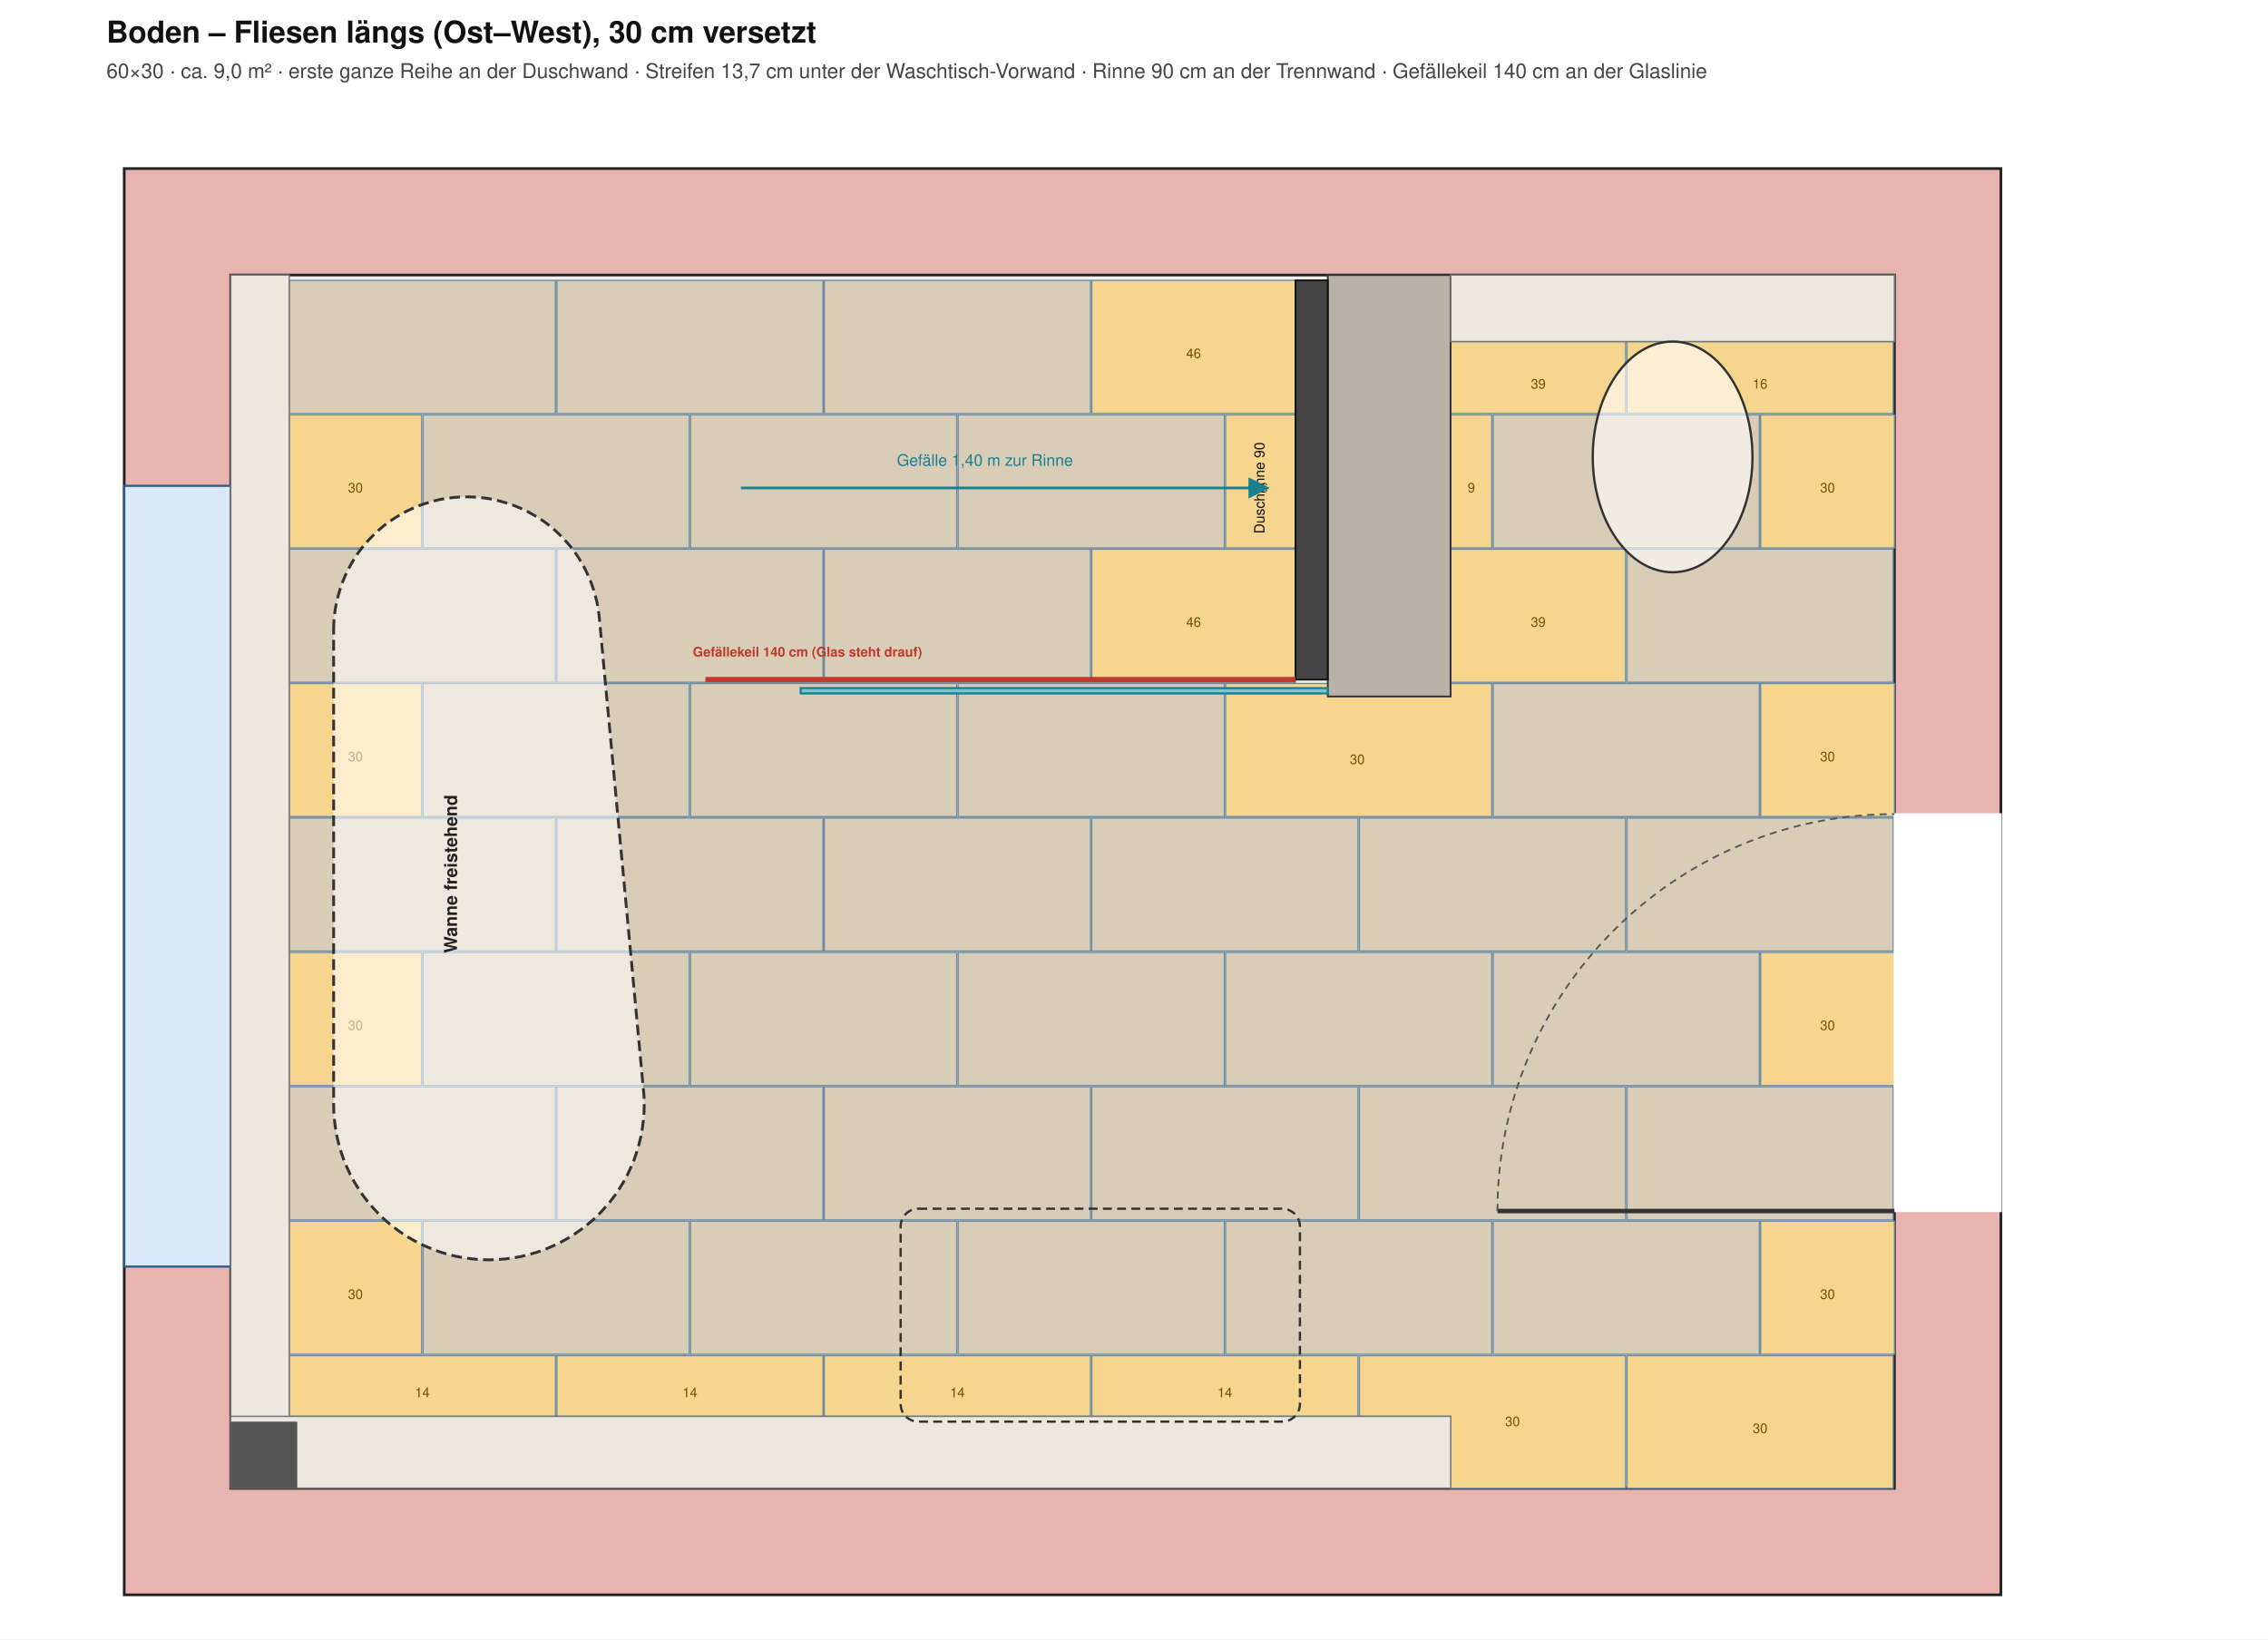
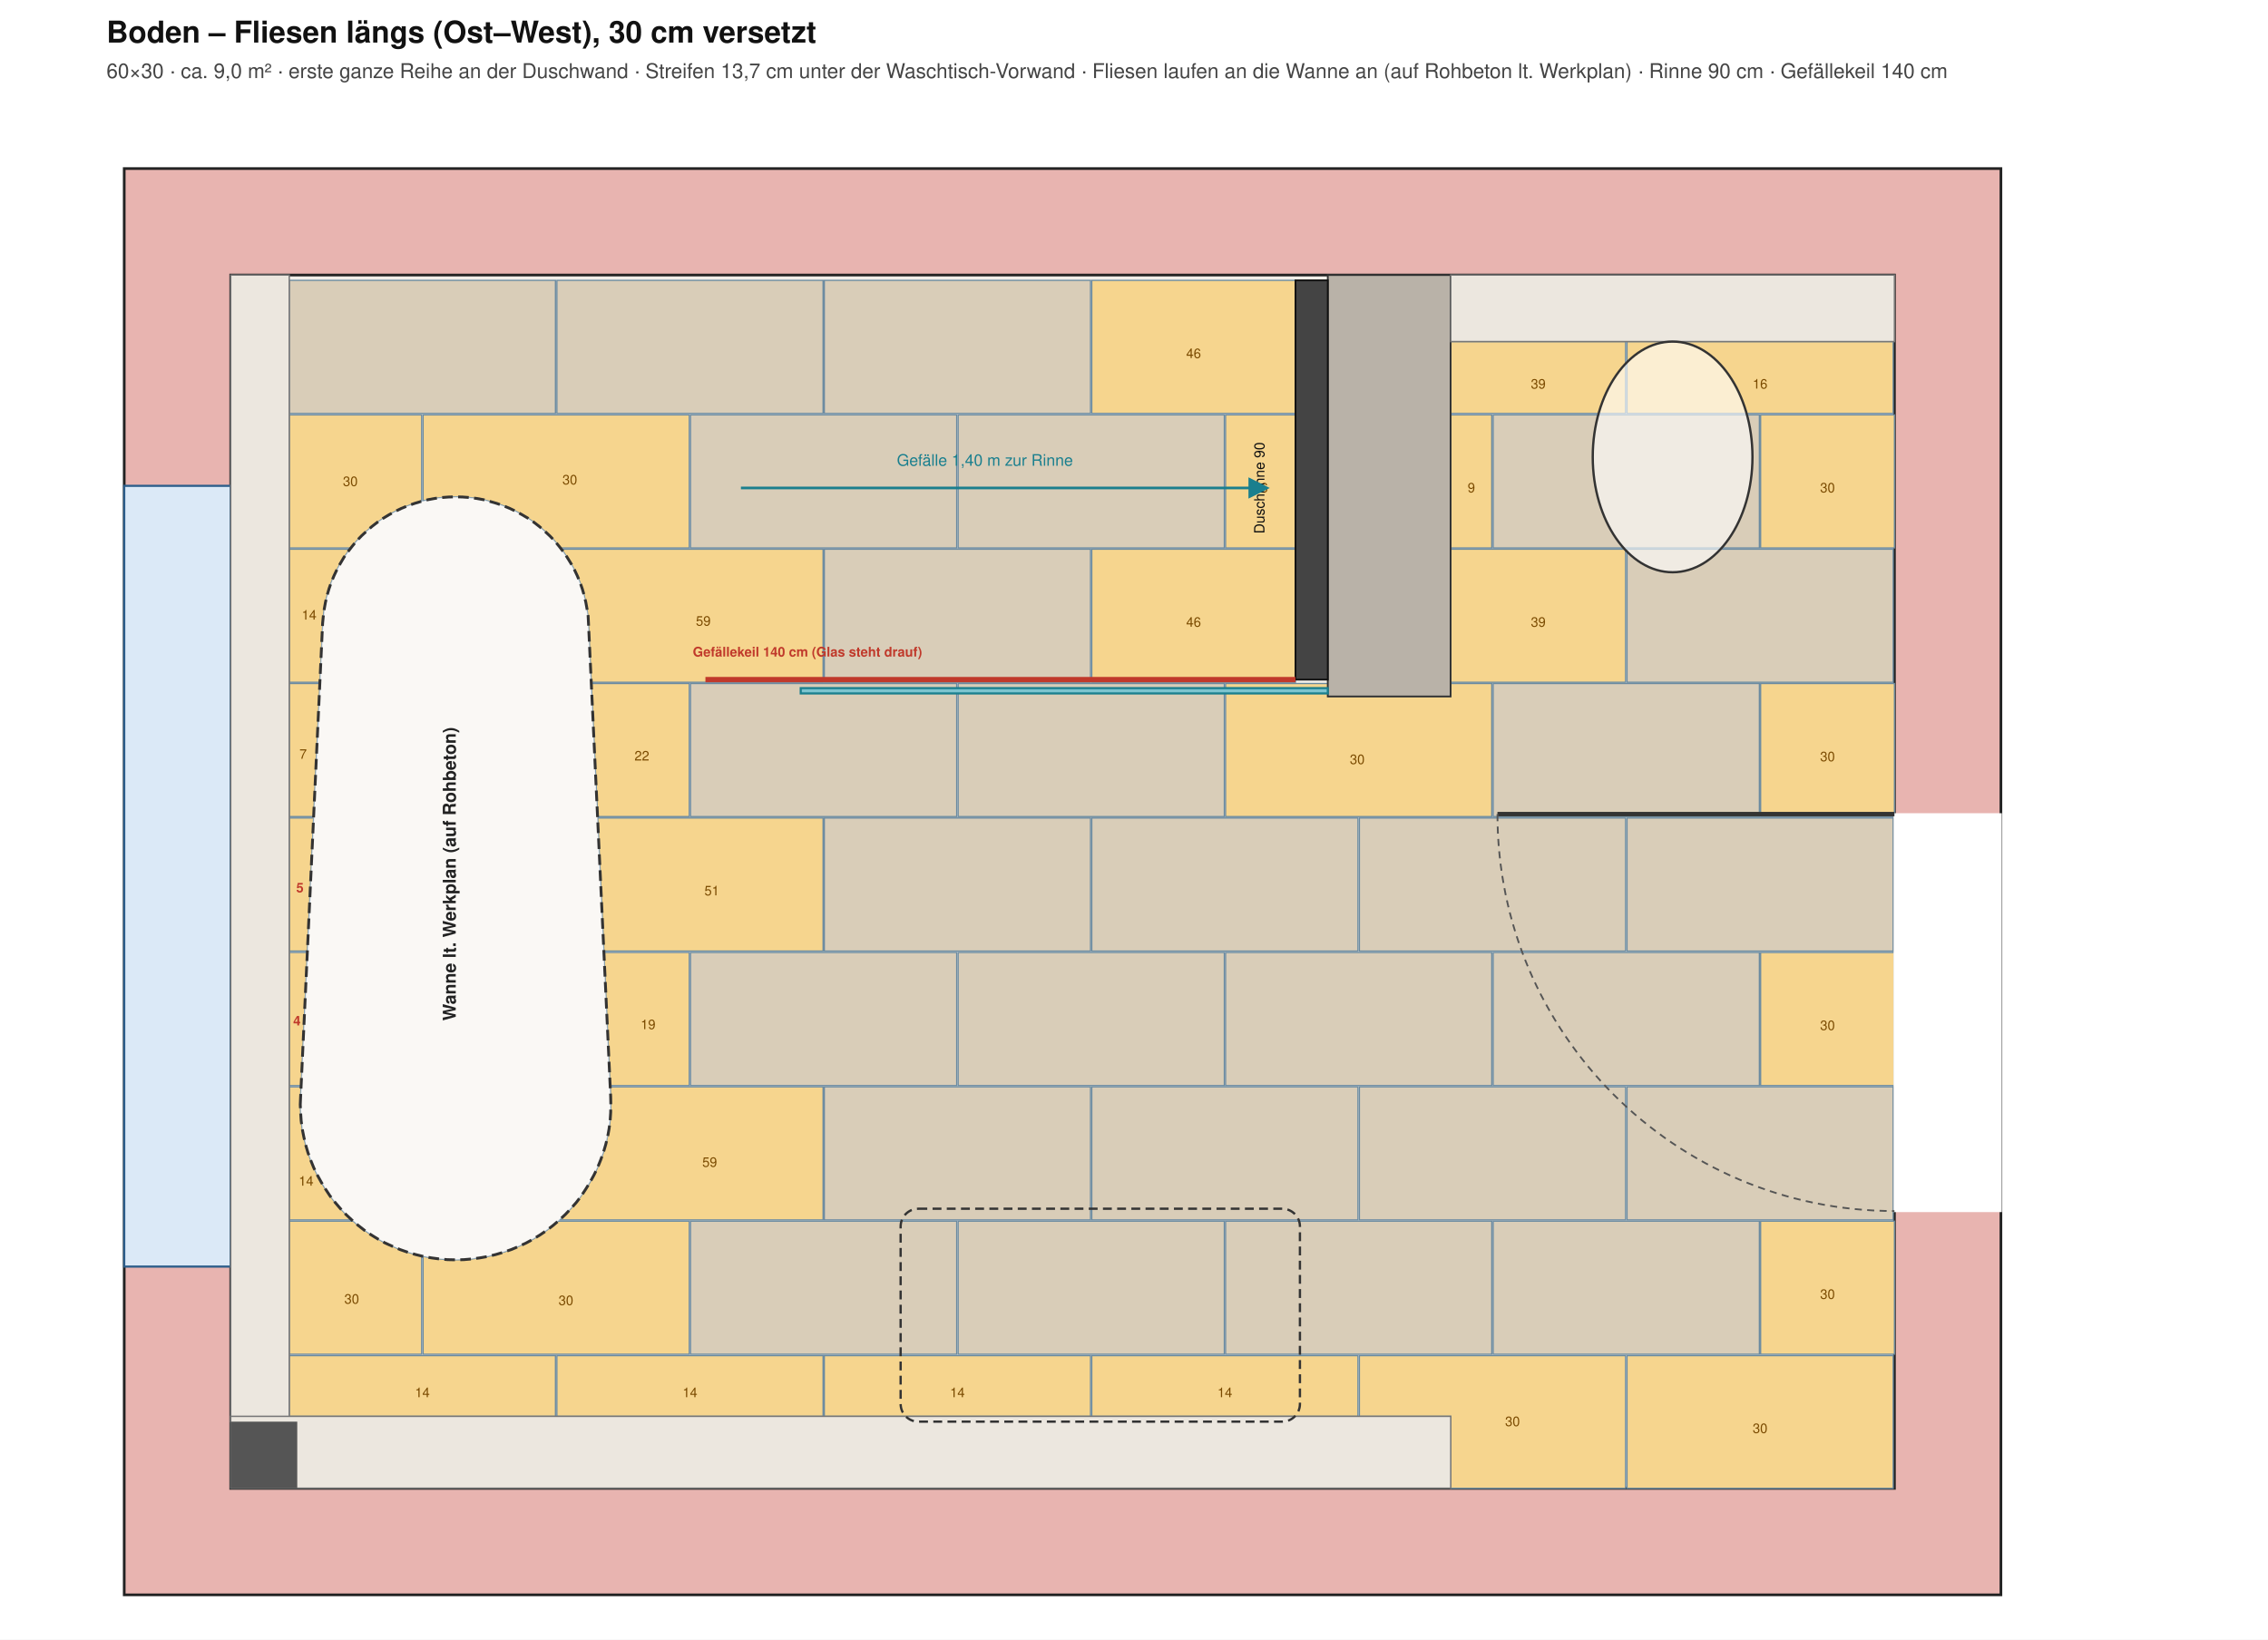
<svg xmlns="http://www.w3.org/2000/svg" width="1278" height="924" viewBox="0 0 1278 924" font-family="Helvetica, Arial, sans-serif">
  <defs>
    <marker id="arr" markerWidth="8" markerHeight="8" refX="6" refY="4" orient="auto">
      <path d="M0,0 L8,4 L0,8 Z" fill="#1a7f8e" />
    </marker>
    <marker id="arrw" markerWidth="8" markerHeight="8" refX="6" refY="4" orient="auto">
      <path d="M0,0 L8,4 L0,8 Z" fill="#fff" />
    </marker>
  </defs>
  <rect width="100%" height="100%" fill="white" />
  <g transform="translate(0,-95)">
    <text x="60" y="119" font-size="17" font-weight="bold" fill="#111">Boden – Fliesen längs (Ost–West), 30 cm versetzt</text>
-     <text x="60" y="139" font-size="11.5" fill="#444">60×30 · ca. 9,0 m² · erste ganze Reihe an der Duschwand · Streifen 13,7 cm unter der Waschtisch-Vorwand · Rinne 90 cm an der Trennwand · Gefällekeil 140 cm an der Glaslinie</text>
+     <text x="60" y="139" font-size="11.5" fill="#444">60×30 · ca. 9,0 m² · erste ganze Reihe an der Duschwand · Streifen 13,7 cm unter der Waschtisch-Vorwand · Fliesen laufen an die Wanne an (auf Rohbeton lt. Werkplan) · Rinne 90 cm · Gefällekeil 140 cm</text>
    <rect x="70.0" y="190.0" width="1057.5" height="803.8" fill="#e8b4b0" stroke="#222" stroke-width="1.5" />
    <rect x="130.0" y="250.0" width="937.5" height="683.8" fill="#f3efe9" stroke="#222" stroke-width="1.5" />
    <polygon points="313.0,328.0 313.0,253.0 163.0,253.0 163.0,328.0 313.0,328.0" fill="#d9cdb8" stroke="#6a8aa0" stroke-width="0.7" />
    <polygon points="313.8,328.0 463.8,328.0 463.8,253.0 313.8,253.0 313.8,328.0" fill="#d9cdb8" stroke="#6a8aa0" stroke-width="0.7" />
    <polygon points="464.5,328.0 614.5,328.0 614.5,253.0 464.5,253.0 464.5,328.0" fill="#d9cdb8" stroke="#6a8aa0" stroke-width="0.7" />
    <polygon points="615.2,328.0 730.0,328.0 730.0,253.0 615.2,253.0 615.2,328.0" fill="#f6d58e" stroke="#6a8aa0" stroke-width="0.7" />
    <text x="672.6" y="296.8" font-size="7.5" fill="#7a4a00" text-anchor="middle" font-weight="normal">46</text>
    <polygon points="916.0,328.0 916.0,287.5 817.5,287.5 817.5,328.0 916.0,328.0" fill="#f6d58e" stroke="#6a8aa0" stroke-width="0.7" />
    <text x="866.8" y="314.0" font-size="7.5" fill="#7a4a00" text-anchor="middle" font-weight="normal">39</text>
    <polygon points="916.8,328.0 1066.8,328.0 1066.8,287.5 916.8,287.5 916.8,328.0" fill="#f6d58e" stroke="#6a8aa0" stroke-width="0.7" />
    <text x="991.8" y="314.0" font-size="7.5" fill="#7a4a00" text-anchor="middle" font-weight="normal">16</text>
-     <polygon points="237.6,403.8 237.6,328.8 163.0,328.8 163.0,403.8 237.6,403.8" fill="#f6d58e" stroke="#6a8aa0" stroke-width="0.7" />
-     <text x="200.3" y="372.5" font-size="7.5" fill="#7a4a00" text-anchor="middle" font-weight="normal">30</text>
-     <polygon points="238.4,328.8 238.4,403.8 388.4,403.8 388.4,328.8 238.4,328.8" fill="#d9cdb8" stroke="#6a8aa0" stroke-width="0.7" />
+     <polygon points="237.6,328.8 163.0,328.8 163.0,403.8 197.7,403.8 198.5,402.8 201.0,399.8 203.7,397.0 206.6,394.3 209.6,391.7 212.7,389.3 215.9,387.1 219.2,385.0 222.7,383.2 226.2,381.5 229.9,380.0 233.6,378.7 237.3,377.6 237.6,377.5 237.6,328.8" fill="#f6d58e" stroke="#6a8aa0" stroke-width="0.7" />
+     <text x="197.4" y="368.9" font-size="7.5" fill="#7a4a00" text-anchor="middle" font-weight="normal">30</text>
+     <polygon points="388.4,403.8 388.4,328.8 238.4,328.8 238.4,377.3 241.2,376.6 245.0,375.9 248.9,375.4 252.8,375.1 256.8,375.0 260.7,375.1 264.6,375.4 268.5,375.9 272.3,376.6 276.2,377.6 279.9,378.7 283.6,380.0 287.3,381.5 290.8,383.2 294.2,385.0 297.6,387.1 300.8,389.3 303.9,391.7 306.9,394.3 309.8,397.0 312.5,399.8 315.0,402.8 315.8,403.8 388.4,403.8" fill="#f6d58e" stroke="#6a8aa0" stroke-width="0.7" />
+     <text x="321.1" y="368.0" font-size="7.5" fill="#7a4a00" text-anchor="middle" font-weight="normal">30</text>
    <polygon points="389.1,328.8 389.1,403.8 539.1,403.8 539.1,328.8 389.1,328.8" fill="#d9cdb8" stroke="#6a8aa0" stroke-width="0.7" />
    <polygon points="539.9,328.8 539.9,403.8 689.9,403.8 689.9,328.8 539.9,328.8" fill="#d9cdb8" stroke="#6a8aa0" stroke-width="0.7" />
    <polygon points="840.6,403.8 840.6,328.8 817.5,328.8 817.5,403.8 840.6,403.8" fill="#f6d58e" stroke="#6a8aa0" stroke-width="0.7" />
    <text x="829.1" y="372.5" font-size="7.5" fill="#7a4a00" text-anchor="middle" font-weight="normal">9</text>
    <polygon points="690.6,328.8 690.6,403.8 730.0,403.8 730.0,328.8 690.6,328.8" fill="#f6d58e" stroke="#6a8aa0" stroke-width="0.7" />
    <text x="710.3" y="372.5" font-size="7.5" fill="#7a4a00" text-anchor="middle" font-weight="normal">16</text>
    <polygon points="841.4,328.8 841.4,403.8 991.4,403.8 991.4,328.8 841.4,328.8" fill="#d9cdb8" stroke="#6a8aa0" stroke-width="0.7" />
    <polygon points="992.1,328.8 992.1,403.8 1067.5,403.8 1067.5,328.8 992.1,328.8" fill="#f6d58e" stroke="#6a8aa0" stroke-width="0.7" />
    <text x="1029.8" y="372.5" font-size="7.5" fill="#7a4a00" text-anchor="middle" font-weight="normal">30</text>
-     <polygon points="313.0,479.5 313.0,404.5 163.0,404.5 163.0,479.5 313.0,479.5" fill="#d9cdb8" stroke="#6a8aa0" stroke-width="0.7" />
-     <polygon points="313.8,404.5 313.8,479.5 463.8,479.5 463.8,404.5 313.8,404.5" fill="#d9cdb8" stroke="#6a8aa0" stroke-width="0.7" />
+     <polygon points="180.3,479.5 181.9,446.1 182.2,442.2 182.7,438.3 183.4,434.4 184.3,430.6 185.4,426.8 186.7,423.1 188.2,419.5 189.9,416.0 191.8,412.5 193.8,409.2 196.1,405.9 197.2,404.5 163.0,404.5 163.0,479.5 180.3,479.5" fill="#f6d58e" stroke="#6a8aa0" stroke-width="0.7" />
+     <text x="174.2" y="444.2" font-size="7.5" fill="#7a4a00" text-anchor="middle" font-weight="normal">14</text>
+     <polygon points="463.8,479.5 463.8,404.5 316.3,404.5 317.4,405.9 319.7,409.2 321.7,412.5 323.6,416.0 325.3,419.5 326.8,423.1 328.1,426.8 329.2,430.6 330.1,434.4 330.8,438.3 331.3,442.2 331.6,446.1 333.2,479.5 463.8,479.5" fill="#f6d58e" stroke="#6a8aa0" stroke-width="0.7" />
+     <text x="396.3" y="447.6" font-size="7.5" fill="#7a4a00" text-anchor="middle" font-weight="normal">59</text>
    <polygon points="464.5,404.5 464.5,479.5 614.5,479.5 614.5,404.5 464.5,404.5" fill="#d9cdb8" stroke="#6a8aa0" stroke-width="0.7" />
    <polygon points="615.2,404.5 615.2,479.5 730.0,479.5 730.0,404.5 615.2,404.5" fill="#f6d58e" stroke="#6a8aa0" stroke-width="0.7" />
    <text x="672.6" y="448.2" font-size="7.5" fill="#7a4a00" text-anchor="middle" font-weight="normal">46</text>
    <polygon points="916.0,479.5 916.0,404.5 817.5,404.5 817.5,479.5 916.0,479.5" fill="#f6d58e" stroke="#6a8aa0" stroke-width="0.7" />
    <text x="866.8" y="448.2" font-size="7.5" fill="#7a4a00" text-anchor="middle" font-weight="normal">39</text>
    <polygon points="916.8,404.5 916.8,479.5 1066.8,479.5 1066.8,404.5 916.8,404.5" fill="#d9cdb8" stroke="#6a8aa0" stroke-width="0.7" />
-     <polygon points="237.6,555.2 237.6,480.2 163.0,480.2 163.0,555.2 237.6,555.2" fill="#f6d58e" stroke="#6a8aa0" stroke-width="0.7" />
-     <text x="200.3" y="524.0" font-size="7.5" fill="#7a4a00" text-anchor="middle" font-weight="normal">30</text>
-     <polygon points="238.4,480.2 238.4,555.2 388.4,555.2 388.4,480.2 238.4,480.2" fill="#d9cdb8" stroke="#6a8aa0" stroke-width="0.7" />
+     <polygon points="176.7,555.2 180.3,480.2 163.0,480.2 163.0,555.2 176.7,555.2" fill="#f6d58e" stroke="#6a8aa0" stroke-width="0.7" />
+     <text x="170.8" y="522.6" font-size="7.5" fill="#7a4a00" text-anchor="middle" font-weight="normal">7</text>
+     <polygon points="388.4,555.2 388.4,480.2 333.2,480.2 336.8,555.2 388.4,555.2" fill="#f6d58e" stroke="#6a8aa0" stroke-width="0.7" />
+     <text x="361.7" y="523.6" font-size="7.5" fill="#7a4a00" text-anchor="middle" font-weight="normal">22</text>
    <polygon points="389.1,480.2 389.1,555.2 539.1,555.2 539.1,480.2 389.1,480.2" fill="#d9cdb8" stroke="#6a8aa0" stroke-width="0.7" />
    <polygon points="539.9,480.2 539.9,555.2 689.9,555.2 689.9,480.2 539.9,480.2" fill="#d9cdb8" stroke="#6a8aa0" stroke-width="0.7" />
    <polygon points="690.6,480.2 690.6,555.2 840.6,555.2 840.6,480.2 817.5,480.2 817.5,487.5 748.2,487.5 748.2,480.2 690.6,480.2" fill="#f6d58e" stroke="#6a8aa0" stroke-width="0.7" />
    <text x="764.8" y="525.6" font-size="7.5" fill="#7a4a00" text-anchor="middle" font-weight="normal">30</text>
    <polygon points="841.4,480.2 841.4,555.2 991.4,555.2 991.4,480.2 841.4,480.2" fill="#d9cdb8" stroke="#6a8aa0" stroke-width="0.7" />
    <polygon points="992.1,480.2 992.1,555.2 1067.5,555.2 1067.5,480.2 992.1,480.2" fill="#f6d58e" stroke="#6a8aa0" stroke-width="0.7" />
    <text x="1029.8" y="524.0" font-size="7.5" fill="#7a4a00" text-anchor="middle" font-weight="normal">30</text>
-     <polygon points="313.0,631.0 313.0,556.0 163.0,556.0 163.0,631.0 313.0,631.0" fill="#d9cdb8" stroke="#6a8aa0" stroke-width="0.7" />
-     <polygon points="313.8,556.0 313.8,631.0 463.8,631.0 463.8,556.0 313.8,556.0" fill="#d9cdb8" stroke="#6a8aa0" stroke-width="0.7" />
+     <polygon points="173.2,631.0 176.7,556.0 163.0,556.0 163.0,631.0 173.2,631.0" fill="#f6d58e" stroke="#6a8aa0" stroke-width="0.7" />
+     <text x="169.0" y="597.9" font-size="7.5" fill="#c0392b" text-anchor="middle" font-weight="bold">5</text>
+     <polygon points="463.8,631.0 463.8,556.0 336.8,556.0 340.3,631.0 463.8,631.0" fill="#f6d58e" stroke="#6a8aa0" stroke-width="0.7" />
+     <text x="401.1" y="599.6" font-size="7.5" fill="#7a4a00" text-anchor="middle" font-weight="normal">51</text>
    <polygon points="464.5,556.0 464.5,631.0 614.5,631.0 614.5,556.0 464.5,556.0" fill="#d9cdb8" stroke="#6a8aa0" stroke-width="0.7" />
    <polygon points="615.2,556.0 615.2,631.0 765.2,631.0 765.2,556.0 615.2,556.0" fill="#d9cdb8" stroke="#6a8aa0" stroke-width="0.7" />
    <polygon points="766.0,556.0 766.0,631.0 916.0,631.0 916.0,556.0 766.0,556.0" fill="#d9cdb8" stroke="#6a8aa0" stroke-width="0.7" />
    <polygon points="916.8,556.0 916.8,631.0 1066.8,631.0 1066.8,556.0 916.8,556.0" fill="#d9cdb8" stroke="#6a8aa0" stroke-width="0.7" />
-     <polygon points="237.6,706.8 237.6,631.8 163.0,631.8 163.0,706.8 237.6,706.8" fill="#f6d58e" stroke="#6a8aa0" stroke-width="0.7" />
-     <text x="200.3" y="675.5" font-size="7.5" fill="#7a4a00" text-anchor="middle" font-weight="normal">30</text>
-     <polygon points="238.4,631.8 238.4,706.8 388.4,706.8 388.4,631.8 238.4,631.8" fill="#d9cdb8" stroke="#6a8aa0" stroke-width="0.7" />
+     <polygon points="169.7,706.8 173.2,631.8 163.0,631.8 163.0,706.8 169.7,706.8" fill="#f6d58e" stroke="#6a8aa0" stroke-width="0.7" />
+     <text x="167.3" y="672.9" font-size="7.5" fill="#c0392b" text-anchor="middle" font-weight="bold">4</text>
+     <polygon points="388.4,706.8 388.4,631.8 340.3,631.8 343.8,706.8 388.4,706.8" fill="#f6d58e" stroke="#6a8aa0" stroke-width="0.7" />
+     <text x="365.2" y="675.0" font-size="7.5" fill="#7a4a00" text-anchor="middle" font-weight="normal">19</text>
    <polygon points="389.1,631.8 389.1,706.8 539.1,706.8 539.1,631.8 389.1,631.8" fill="#d9cdb8" stroke="#6a8aa0" stroke-width="0.7" />
    <polygon points="539.9,631.8 539.9,706.8 689.9,706.8 689.9,631.8 539.9,631.8" fill="#d9cdb8" stroke="#6a8aa0" stroke-width="0.7" />
    <polygon points="690.6,631.8 690.6,706.8 840.6,706.8 840.6,631.8 690.6,631.8" fill="#d9cdb8" stroke="#6a8aa0" stroke-width="0.7" />
    <polygon points="841.4,631.8 841.4,706.8 991.4,706.8 991.4,631.8 841.4,631.8" fill="#d9cdb8" stroke="#6a8aa0" stroke-width="0.7" />
    <polygon points="992.1,631.8 992.1,706.8 1067.5,706.8 1067.5,631.8 992.1,631.8" fill="#f6d58e" stroke="#6a8aa0" stroke-width="0.7" />
    <text x="1029.8" y="675.5" font-size="7.5" fill="#7a4a00" text-anchor="middle" font-weight="normal">30</text>
-     <polygon points="313.0,782.5 313.0,707.5 163.0,707.5 163.0,782.5 313.0,782.5" fill="#d9cdb8" stroke="#6a8aa0" stroke-width="0.7" />
-     <polygon points="313.8,707.5 313.8,782.5 463.8,782.5 463.8,707.5 313.8,707.5" fill="#d9cdb8" stroke="#6a8aa0" stroke-width="0.7" />
+     <polygon points="198.2,782.5 194.9,779.4 191.7,776.0 188.7,772.6 186.0,768.9 183.4,765.2 181.0,761.2 178.8,757.2 176.8,753.1 175.1,748.9 173.5,744.5 172.2,740.1 171.2,735.7 170.3,731.2 169.7,726.6 169.4,722.1 169.2,717.5 169.4,712.9 169.6,707.5 163.0,707.5 163.0,782.5 198.2,782.5" fill="#f6d58e" stroke="#6a8aa0" stroke-width="0.7" />
+     <text x="172.5" y="763.2" font-size="7.5" fill="#7a4a00" text-anchor="middle" font-weight="normal">14</text>
+     <polygon points="463.8,782.5 463.8,707.5 343.9,707.5 344.1,712.9 344.2,717.5 344.1,722.1 343.8,726.6 343.2,731.2 342.3,735.7 341.3,740.1 340.0,744.5 338.4,748.9 336.7,753.1 334.7,757.2 332.5,761.2 330.1,765.2 327.5,768.9 324.8,772.6 321.8,776.0 318.6,779.4 315.3,782.5 463.8,782.5" fill="#f6d58e" stroke="#6a8aa0" stroke-width="0.7" />
+     <text x="399.9" y="752.6" font-size="7.5" fill="#7a4a00" text-anchor="middle" font-weight="normal">59</text>
    <polygon points="464.5,707.5 464.5,782.5 614.5,782.5 614.5,707.5 464.5,707.5" fill="#d9cdb8" stroke="#6a8aa0" stroke-width="0.7" />
    <polygon points="615.2,707.5 615.2,782.5 765.2,782.5 765.2,707.5 615.2,707.5" fill="#d9cdb8" stroke="#6a8aa0" stroke-width="0.7" />
    <polygon points="766.0,707.5 766.0,782.5 916.0,782.5 916.0,707.5 766.0,707.5" fill="#d9cdb8" stroke="#6a8aa0" stroke-width="0.7" />
    <polygon points="916.8,707.5 916.8,782.5 1066.8,782.5 1066.8,707.5 916.8,707.5" fill="#d9cdb8" stroke="#6a8aa0" stroke-width="0.7" />
-     <polygon points="237.6,858.2 237.6,783.2 163.0,783.2 163.0,858.2 237.6,858.2" fill="#f6d58e" stroke="#6a8aa0" stroke-width="0.7" />
-     <text x="200.3" y="827.0" font-size="7.5" fill="#7a4a00" text-anchor="middle" font-weight="normal">30</text>
-     <polygon points="238.4,783.2 238.4,858.2 388.4,858.2 388.4,783.2 238.4,783.2" fill="#d9cdb8" stroke="#6a8aa0" stroke-width="0.7" />
+     <polygon points="237.6,858.2 237.6,802.9 234.1,802.0 229.7,800.7 225.4,799.2 221.2,797.4 217.0,795.5 213.0,793.3 209.1,790.9 205.3,788.3 201.7,785.5 199.0,783.2 163.0,783.2 163.0,858.2 237.6,858.2" fill="#f6d58e" stroke="#6a8aa0" stroke-width="0.7" />
+     <text x="198.2" y="829.7" font-size="7.5" fill="#7a4a00" text-anchor="middle" font-weight="normal">30</text>
+     <polygon points="238.4,858.2 388.4,858.2 388.4,783.2 314.5,783.2 311.8,785.5 308.2,788.3 304.4,790.9 300.5,793.3 296.5,795.5 292.3,797.4 288.1,799.2 283.8,800.7 279.4,802.0 274.9,803.1 270.4,803.9 265.9,804.5 261.3,804.9 256.8,805.0 252.2,804.9 247.6,804.5 243.1,803.9 238.6,803.1 238.4,803.0 238.4,858.2" fill="#f6d58e" stroke="#6a8aa0" stroke-width="0.7" />
+     <text x="318.9" y="830.5" font-size="7.5" fill="#7a4a00" text-anchor="middle" font-weight="normal">30</text>
    <polygon points="389.1,783.2 389.1,858.2 539.1,858.2 539.1,783.2 389.1,783.2" fill="#d9cdb8" stroke="#6a8aa0" stroke-width="0.7" />
    <polygon points="539.9,783.2 539.9,858.2 689.9,858.2 689.9,783.2 539.9,783.2" fill="#d9cdb8" stroke="#6a8aa0" stroke-width="0.7" />
    <polygon points="690.6,783.2 690.6,858.2 840.6,858.2 840.6,783.2 690.6,783.2" fill="#d9cdb8" stroke="#6a8aa0" stroke-width="0.7" />
    <polygon points="841.4,783.2 841.4,858.2 991.4,858.2 991.4,783.2 841.4,783.2" fill="#d9cdb8" stroke="#6a8aa0" stroke-width="0.7" />
    <polygon points="992.1,783.2 992.1,858.2 1067.5,858.2 1067.5,783.2 992.1,783.2" fill="#f6d58e" stroke="#6a8aa0" stroke-width="0.7" />
    <text x="1029.8" y="827.0" font-size="7.5" fill="#7a4a00" text-anchor="middle" font-weight="normal">30</text>
    <polygon points="313.0,859.0 163.0,859.0 163.0,893.2 313.0,893.2 313.0,859.0" fill="#f6d58e" stroke="#6a8aa0" stroke-width="0.7" />
    <text x="238.0" y="882.4" font-size="7.5" fill="#7a4a00" text-anchor="middle" font-weight="normal">14</text>
    <polygon points="463.8,859.0 313.8,859.0 313.8,893.2 463.8,893.2 463.8,859.0" fill="#f6d58e" stroke="#6a8aa0" stroke-width="0.7" />
    <text x="388.8" y="882.4" font-size="7.5" fill="#7a4a00" text-anchor="middle" font-weight="normal">14</text>
    <polygon points="614.5,859.0 464.5,859.0 464.5,893.2 614.5,893.2 614.5,859.0" fill="#f6d58e" stroke="#6a8aa0" stroke-width="0.7" />
    <text x="539.5" y="882.4" font-size="7.5" fill="#7a4a00" text-anchor="middle" font-weight="normal">14</text>
    <polygon points="765.2,859.0 615.2,859.0 615.2,893.2 765.2,893.2 765.2,859.0" fill="#f6d58e" stroke="#6a8aa0" stroke-width="0.7" />
    <text x="690.2" y="882.4" font-size="7.5" fill="#7a4a00" text-anchor="middle" font-weight="normal">14</text>
    <polygon points="916.0,859.0 766.0,859.0 766.0,893.2 817.5,893.2 817.5,933.8 916.0,933.8 916.0,859.0" fill="#f6d58e" stroke="#6a8aa0" stroke-width="0.7" />
    <text x="852.3" y="898.7" font-size="7.5" fill="#7a4a00" text-anchor="middle" font-weight="normal">30</text>
    <polygon points="1066.8,859.0 916.8,859.0 916.8,933.8 1066.8,933.8 1066.8,859.0" fill="#f6d58e" stroke="#6a8aa0" stroke-width="0.7" />
    <text x="991.8" y="902.6" font-size="7.5" fill="#7a4a00" text-anchor="middle" font-weight="normal">30</text>
    <rect x="70.0" y="368.8" width="60.0" height="440.0" fill="#dbe9f7" stroke="#2c5d8a" stroke-width="1.2" />
    <rect x="130.0" y="250.0" width="33.0" height="646.2" fill="#ece7df" stroke="#777" stroke-width="0.8" />
    <rect x="130.0" y="893.2" width="687.5" height="40.5" fill="#ece7df" stroke="#777" stroke-width="0.8" />
    <rect x="130.0" y="896.2" width="37.5" height="37.5" fill="#555" />
    <rect x="748.2" y="250.0" width="69.2" height="237.5" fill="#b9b2a8" stroke="#333" />
    <rect x="817.5" y="250.0" width="250.0" height="37.5" fill="#ece7df" stroke="#777" stroke-width="0.8" />
    <rect x="1067.5" y="553.8" width="60.0" height="223.8" fill="#fff" stroke="#fff" />
-     <line x1="1067.5" y1="777.5" x2="843.8" y2="777.5" stroke="#333" stroke-width="2.5" />
-     <path d="M843.8,777.5 A223.8,223.8 0 0 1 1067.5,553.8" fill="none" stroke="#555" stroke-dasharray="4 3" />
-     <path d="M188.0,450.0 L188.1,446.1 L188.4,442.1 L188.9,438.3 L189.7,434.4 L190.6,430.6 L191.7,426.8 L193.0,423.1 L194.5,419.5 L196.2,415.9 L198.1,412.5 L200.1,409.1 L202.3,405.9 L204.7,402.8 L207.3,399.8 L210.0,397.0 L212.8,394.3 L215.8,391.7 L218.9,389.3 L222.2,387.1 L225.5,385.1 L228.9,383.2 L232.5,381.5 L236.1,380.0 L239.8,378.7 L243.6,377.6 L247.4,376.6 L251.3,375.9 L255.2,375.4 L259.1,375.1 L263.0,375.0 L266.9,375.1 L270.9,375.4 L274.7,375.9 L278.6,376.6 L282.4,377.6 L286.2,378.7 L289.9,380.0 L293.5,381.5 L297.1,383.2 L300.5,385.1 L303.9,387.1 L307.1,389.3 L310.2,391.7 L313.2,394.3 L316.0,397.0 L318.7,399.8 L321.3,402.8 L323.7,405.9 L325.9,409.1 L327.9,412.5 L329.8,415.9 L331.5,419.5 L333.0,423.1 L334.3,426.8 L335.4,430.6 L336.4,434.4 L337.1,438.3 L337.6,442.1 L362.5,708.4 L362.9,712.9 L363.0,717.5 L362.9,722.1 L362.5,726.6 L361.9,731.2 L361.1,735.7 L360.0,740.1 L358.7,744.5 L357.2,748.9 L355.4,753.1 L353.5,757.2 L351.3,761.2 L348.9,765.1 L346.3,768.9 L343.5,772.6 L340.5,776.0 L337.4,779.4 L334.1,782.5 L330.6,785.5 L326.9,788.3 L323.1,790.9 L319.2,793.3 L315.2,795.5 L311.1,797.4 L306.9,799.2 L302.6,800.7 L298.1,802.0 L293.7,803.1 L289.2,803.9 L284.6,804.5 L280.1,804.9 L275.5,805.0 L270.9,804.9 L266.4,804.5 L261.8,803.9 L257.3,803.1 L252.8,802.0 L248.4,800.7 L244.2,799.2 L239.9,797.4 L235.8,795.5 L231.8,793.3 L227.8,790.9 L224.1,788.3 L220.4,785.5 L216.9,782.5 L213.6,779.4 L210.5,776.0 L207.5,772.6 L204.7,768.9 L202.1,765.1 L199.7,761.2 L197.5,757.2 L195.6,753.1 L193.8,748.9 L192.3,744.5 L191.0,740.1 L189.9,735.7 L189.1,731.2 L188.5,726.6 L188.1,722.1 L188.0,717.5 Z" fill="#ffffff" fill-opacity="0.55" stroke="#333" stroke-width="1.6" stroke-dasharray="6 3" />
-     <text x="257.5" y="587.5" font-size="10" fill="#222" text-anchor="middle" font-weight="bold" transform="rotate(-90 257.5 587.5)">Wanne freistehend</text>
+     <line x1="1067.5" y1="553.8" x2="843.8" y2="553.8" stroke="#333" stroke-width="2.5" />
+     <path d="M843.8,553.8 A223.8,223.8 0 0 0 1067.5,777.5" fill="none" stroke="#555" stroke-dasharray="4 3" />
+     <path d="M169.2,717.5 L169.4,712.9 L181.8,446.1 L182.2,442.1 L182.7,438.3 L183.4,434.4 L184.3,430.6 L185.4,426.8 L186.7,423.1 L188.2,419.5 L189.9,415.9 L191.8,412.5 L193.8,409.1 L196.1,405.9 L198.5,402.8 L201.0,399.8 L203.7,397.0 L206.6,394.3 L209.6,391.7 L212.7,389.3 L215.9,387.1 L219.2,385.1 L222.7,383.2 L226.2,381.5 L229.9,380.0 L233.6,378.7 L237.3,377.6 L241.2,376.6 L245.0,375.9 L248.9,375.4 L252.8,375.1 L256.8,375.0 L260.7,375.1 L264.6,375.4 L268.5,375.9 L272.4,376.6 L276.1,377.6 L279.9,378.7 L283.6,380.0 L287.2,381.5 L290.8,383.2 L294.2,385.1 L297.6,387.1 L300.8,389.3 L303.9,391.7 L306.9,394.3 L309.8,397.0 L312.5,399.8 L315.0,402.8 L317.4,405.9 L319.6,409.1 L321.7,412.5 L323.6,415.9 L325.3,419.5 L326.8,423.1 L328.1,426.8 L329.2,430.6 L330.1,434.4 L330.8,438.3 L331.4,442.1 L331.6,446.1 L344.1,712.9 L344.2,717.5 L344.1,722.1 L343.8,726.6 L343.2,731.2 L342.4,735.7 L341.3,740.1 L340.0,744.5 L338.4,748.9 L336.7,753.1 L334.7,757.2 L332.5,761.2 L330.1,765.1 L327.6,768.9 L324.8,772.6 L321.8,776.0 L318.6,779.4 L315.3,782.5 L311.8,785.5 L308.2,788.3 L304.4,790.9 L300.5,793.3 L296.5,795.5 L292.4,797.4 L288.1,799.2 L283.8,800.7 L279.4,802.0 L274.9,803.1 L270.4,803.9 L265.9,804.5 L261.3,804.9 L256.8,805.0 L252.2,804.9 L247.6,804.5 L243.1,803.9 L238.6,803.1 L234.1,802.0 L229.7,800.7 L225.4,799.2 L221.2,797.4 L217.0,795.5 L213.0,793.3 L209.1,790.9 L205.3,788.3 L201.7,785.5 L198.2,782.5 L194.9,779.4 L191.7,776.0 L188.8,772.6 L185.9,768.9 L183.4,765.1 L181.0,761.2 L178.8,757.2 L176.8,753.1 L175.1,748.9 L173.5,744.5 L172.2,740.1 L171.2,735.7 L170.3,731.2 L169.7,726.6 L169.4,722.1 Z" fill="#ffffff" fill-opacity="0.55" stroke="#333" stroke-width="1.6" stroke-dasharray="6 3" />
+     <text x="256.8" y="587.5" font-size="10" fill="#222" text-anchor="middle" font-weight="bold" transform="rotate(-90 256.8 587.5)">Wanne lt. Werkplan (auf Rohbeton)</text>
    <ellipse cx="942.5" cy="352.5" rx="45.0" ry="65.0" fill="#fff" fill-opacity="0.6" stroke="#333" stroke-width="1.3" />
    <rect x="507.5" y="776.2" width="225.0" height="120.0" rx="10" fill="none" stroke="#333" stroke-width="1.3" stroke-dasharray="5 3" />
    <rect x="451.2" y="482.8" width="297.0" height="3.0" fill="#7cc4cf" stroke="#1a7f8e" stroke-width="1.2" />
    <rect x="730.0" y="253.0" width="18.2" height="225.0" fill="#444" stroke="#111" />
    <text x="712.5" y="370.0" font-size="8" fill="#111" text-anchor="middle" font-weight="normal" transform="rotate(-90 712.5 370.0)">Duschrinne 90</text>
    <line x1="397.5" y1="478.0" x2="730.0" y2="478.0" stroke="#c0392b" stroke-width="3" />
    <text x="455.0" y="465.0" font-size="7.5" fill="#c0392b" text-anchor="middle" font-weight="bold">Gefällekeil 140 cm (Glas steht drauf)</text>
    <path d="M417.5,370.0 L712.5,370.0" stroke="#1a7f8e" stroke-width="1.5" marker-end="url(#arr)" />
    <text x="555.0" y="357.5" font-size="9" fill="#1a7f8e" text-anchor="middle" font-weight="normal">Gefälle 1,40 m zur Rinne</text>
  </g>
</svg>
